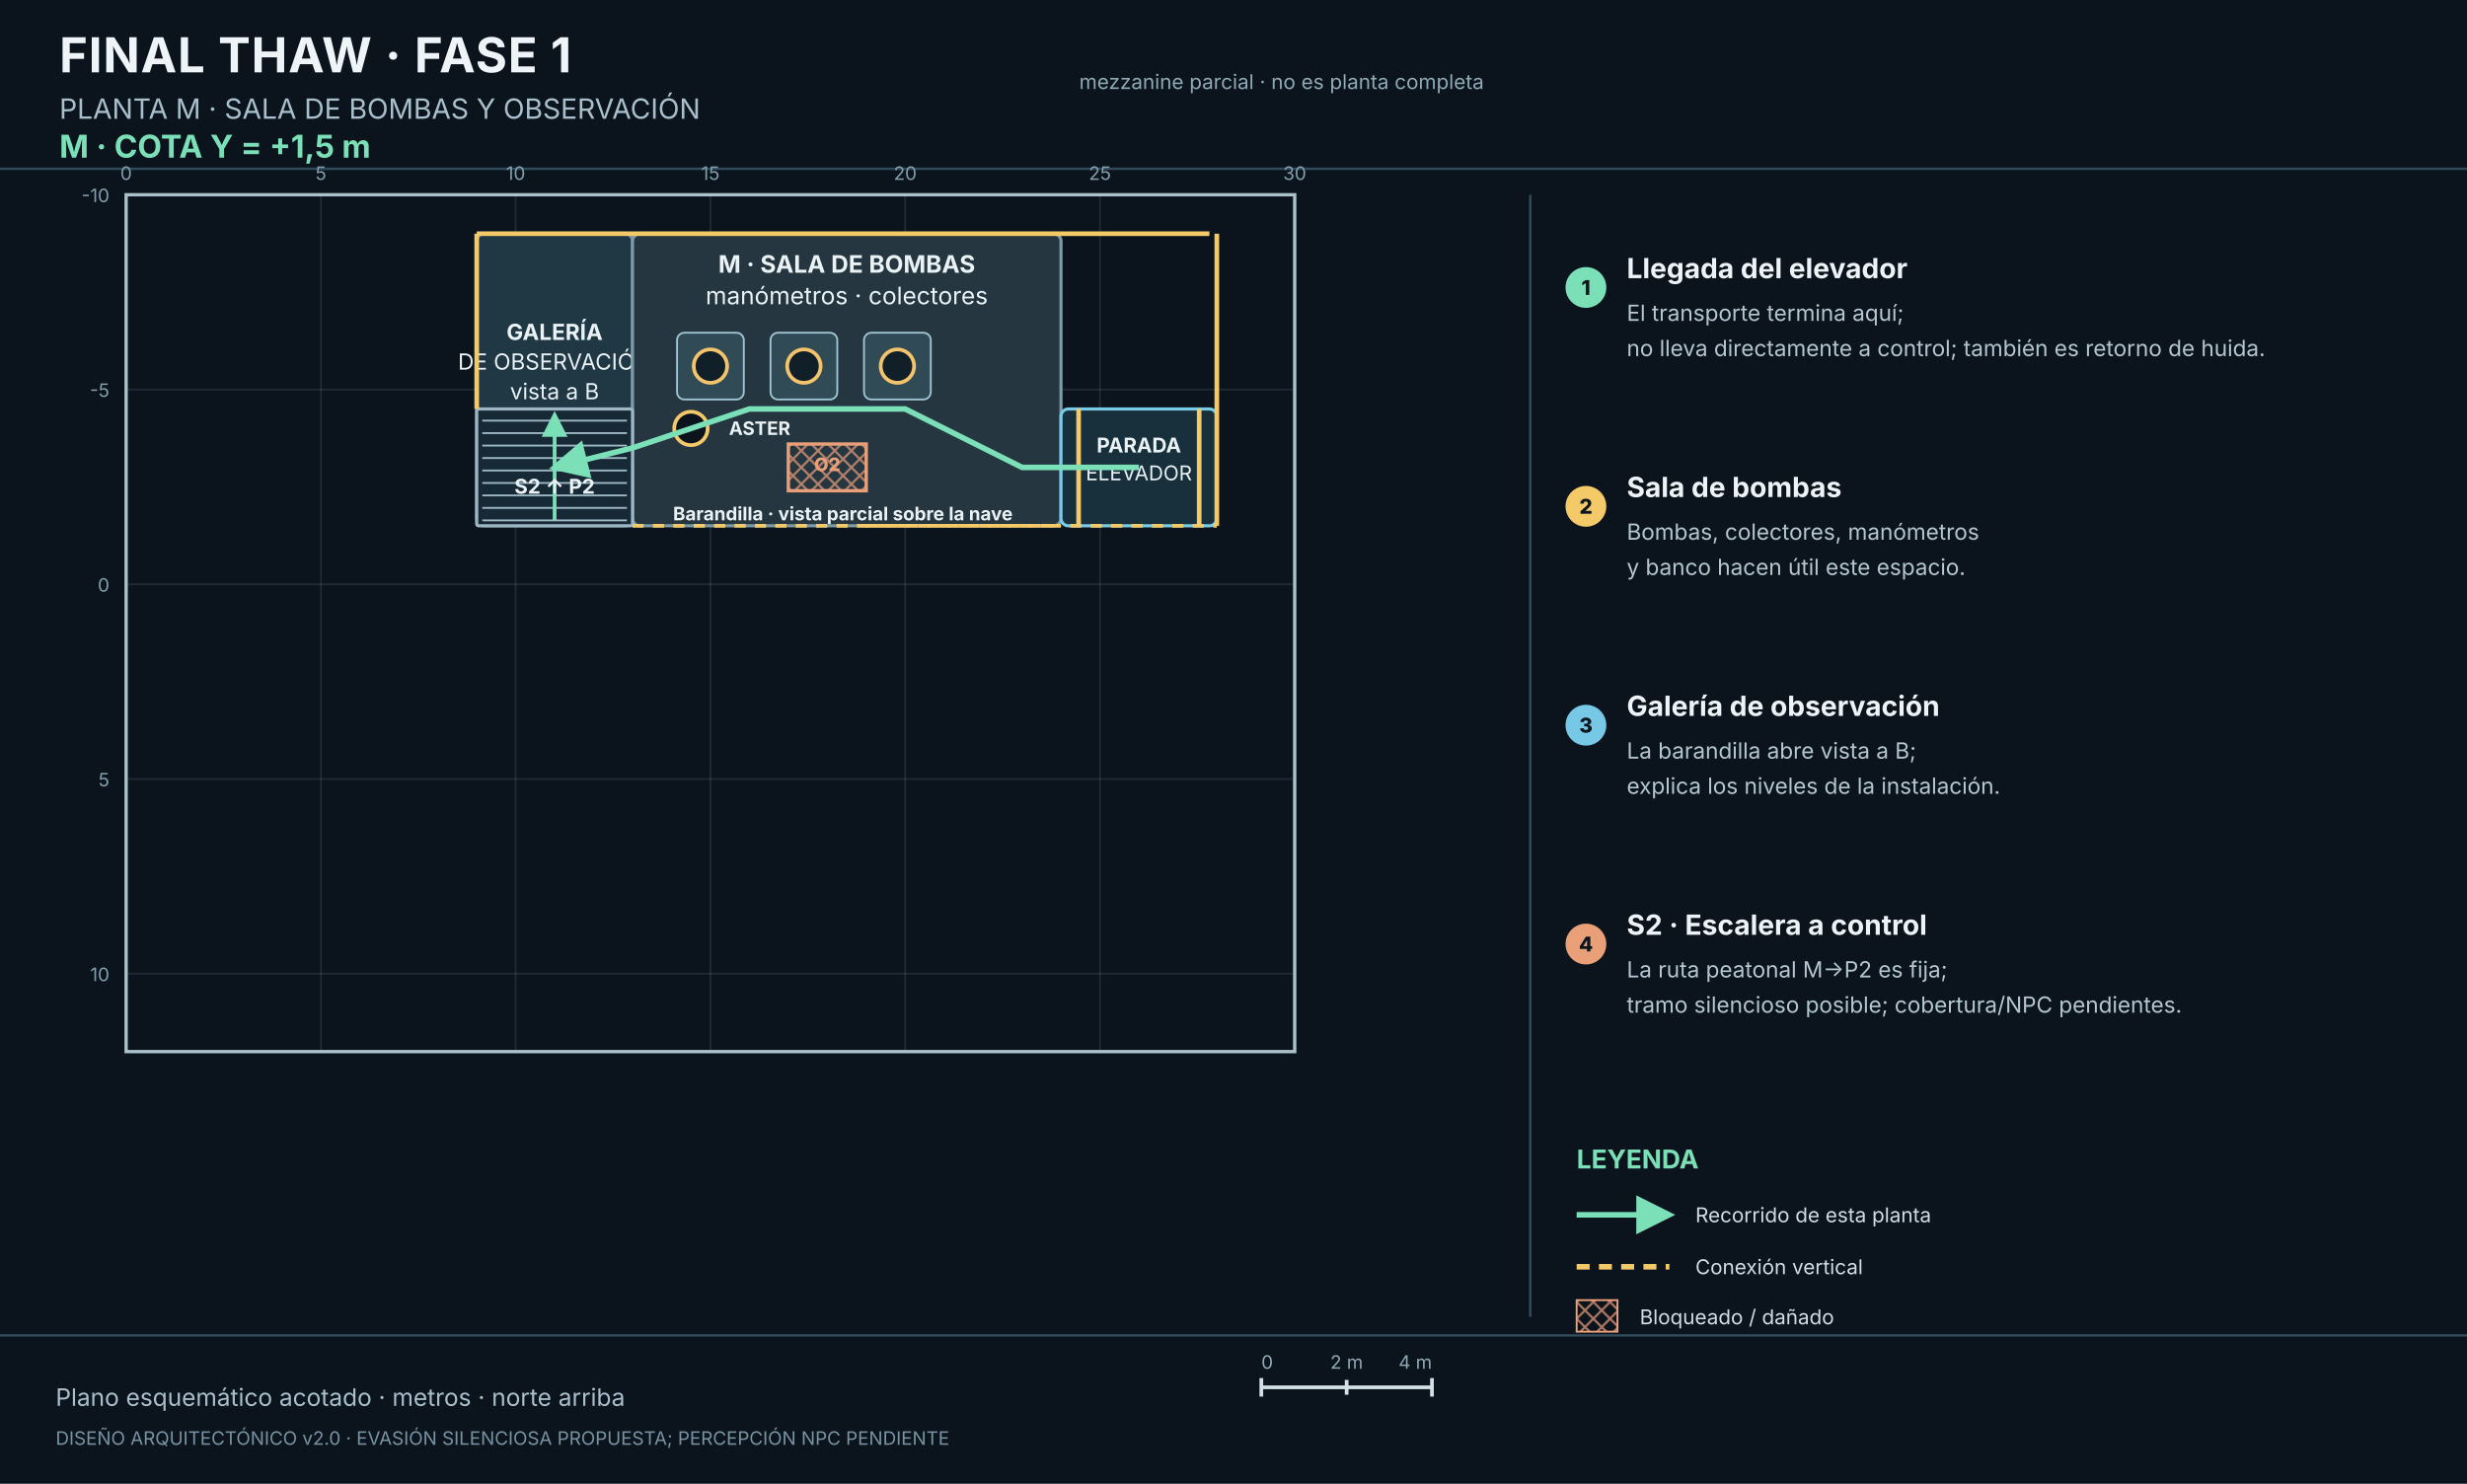
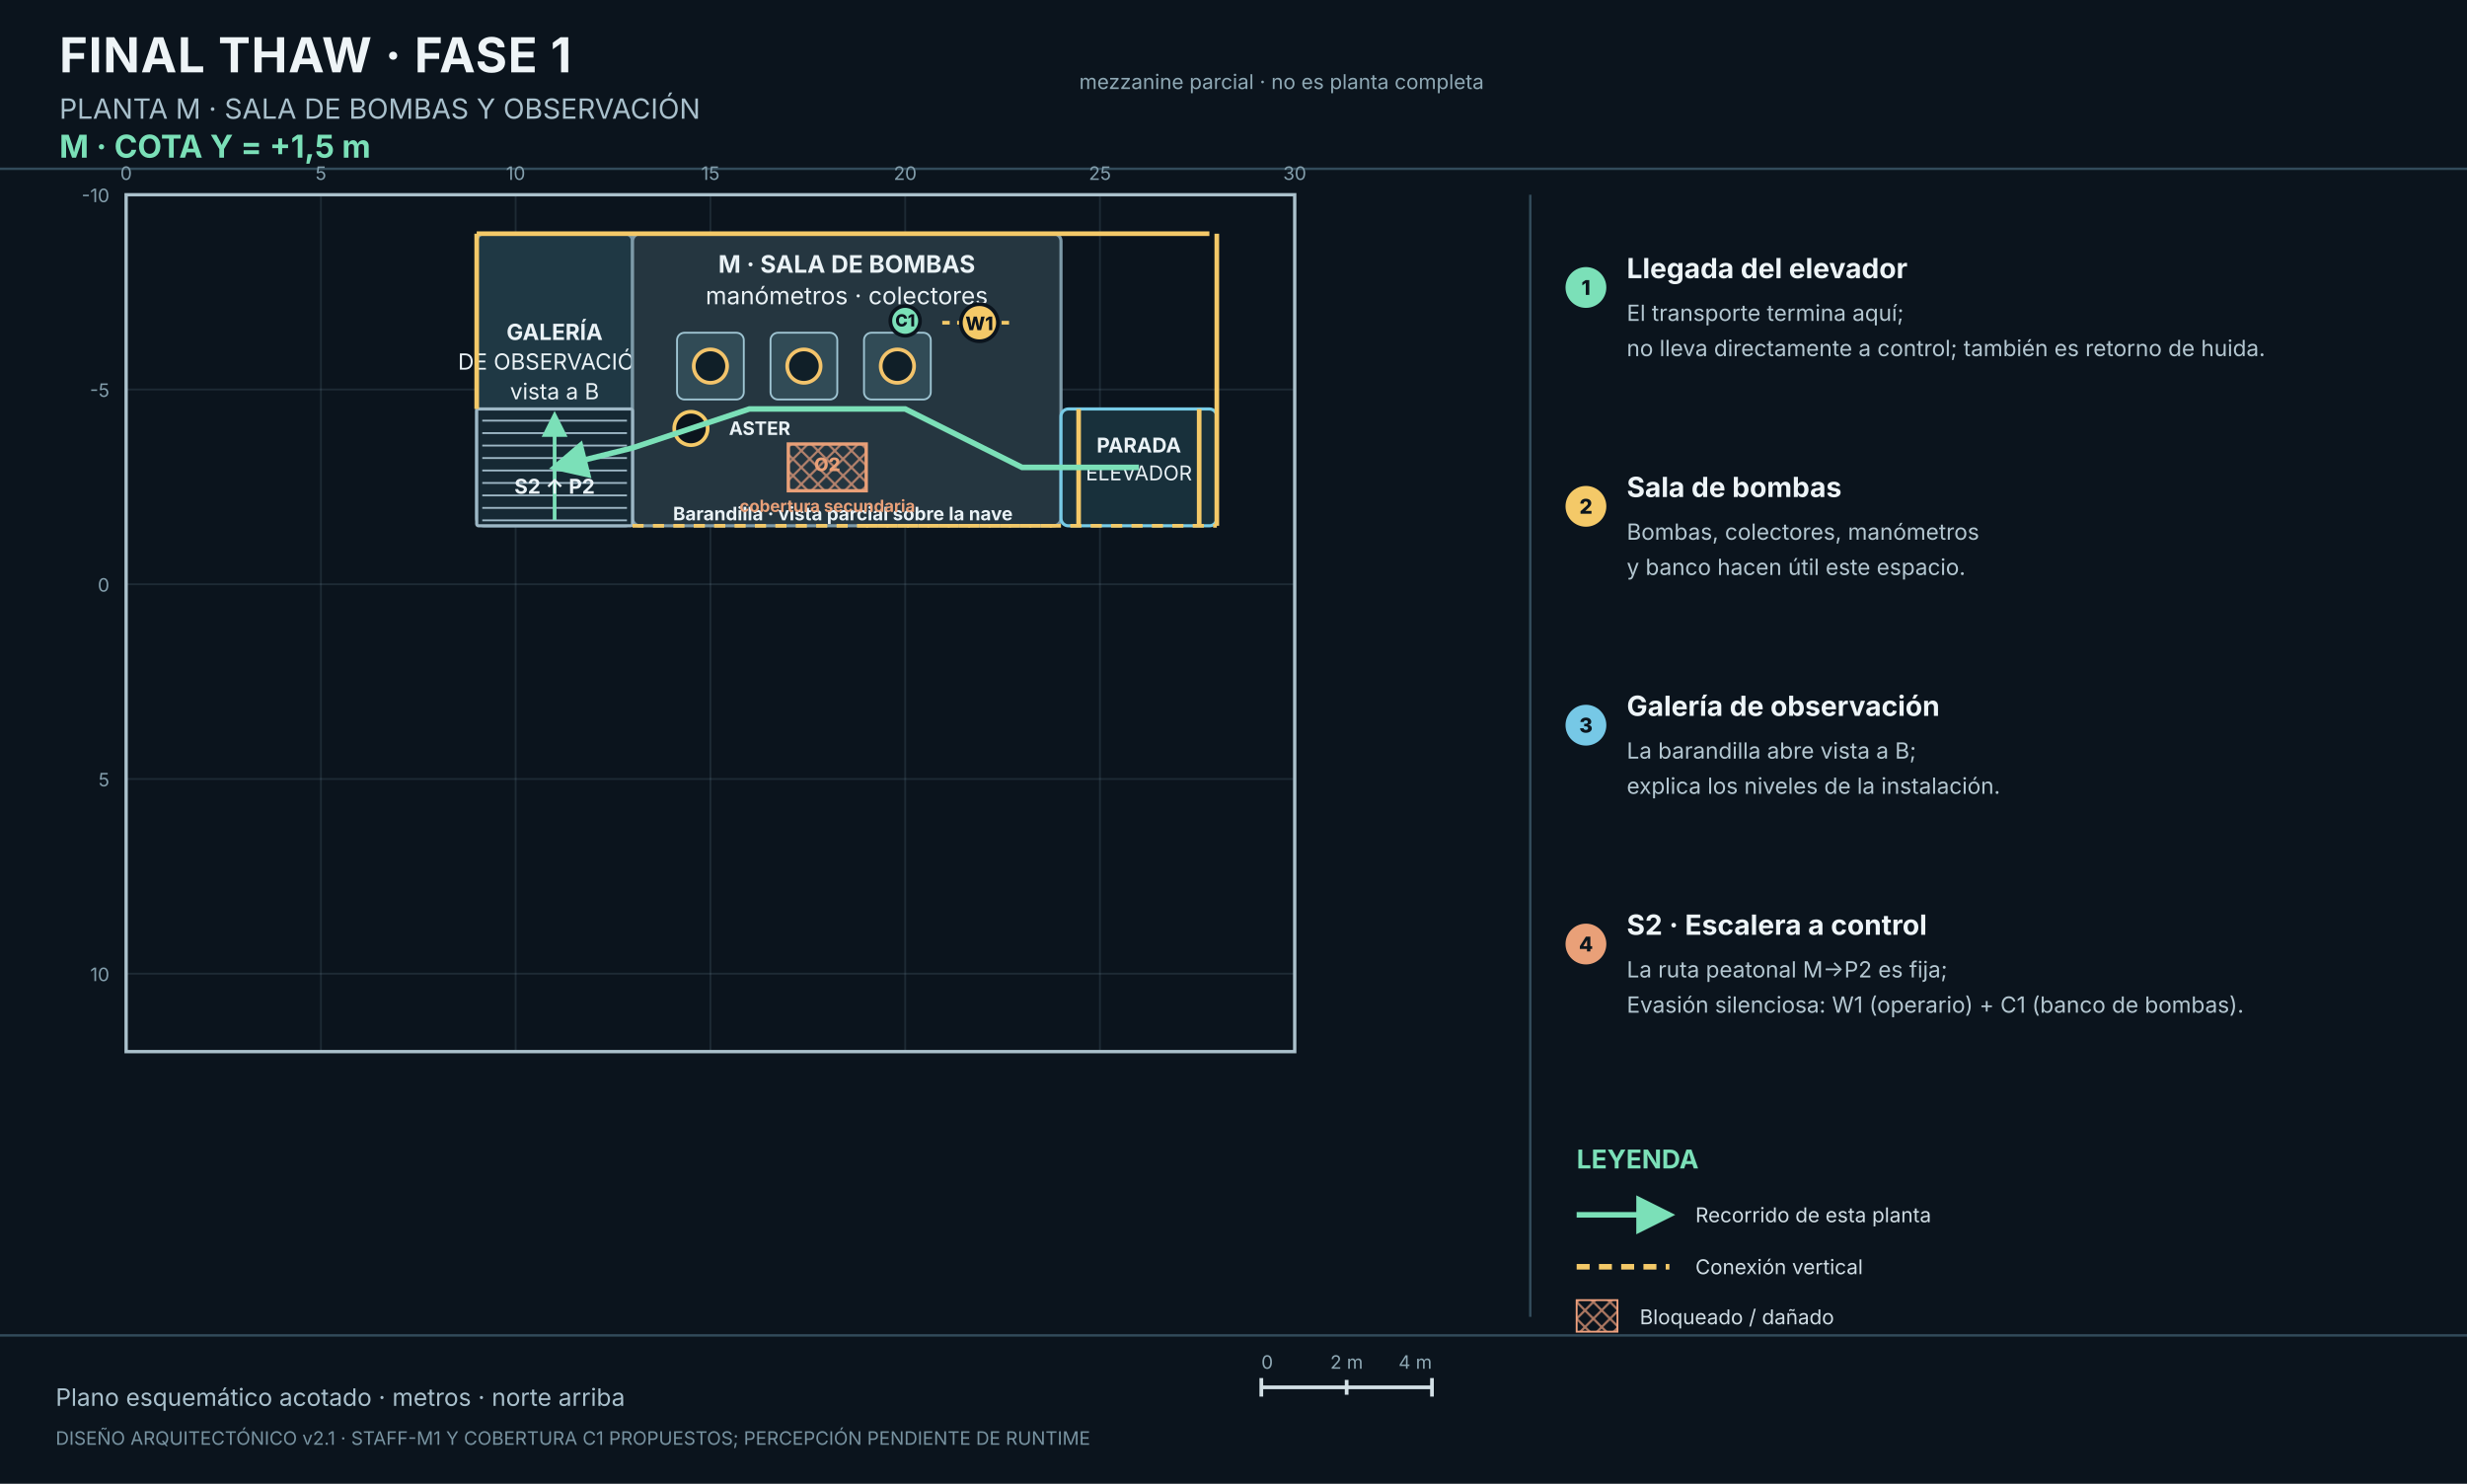
<svg xmlns="http://www.w3.org/2000/svg" viewBox="0 0 1330 800" role="img" aria-label="PLANTA M · SALA DE BOMBAS Y OBSERVACIÓN">
  <defs>
    <marker id="arrow" viewBox="0 0 10 10" refX="8.5" refY="5" markerWidth="7" markerHeight="7" orient="auto">
      <path d="M0,0 L10,5 L0,10 z" fill="#7be0b8" />
    </marker>
    <marker id="vertical" viewBox="0 0 10 10" refX="8.5" refY="5" markerWidth="7" markerHeight="7" orient="auto">
      <path d="M0,0 L10,5 L0,10 z" fill="#f4c968" />
    </marker>
    <pattern id="blocked" width="9" height="9" patternUnits="userSpaceOnUse">
      <path d="M0,0L9,9M9,0L0,9" stroke="#efa17e" stroke-width="1.2" opacity=".7" />
    </pattern>
    <pattern id="void" width="12" height="12" patternUnits="userSpaceOnUse">
      <path d="M0,0L12,12M12,0L0,12" stroke="#64808e" stroke-width="1" opacity=".45" />
    </pattern>
  </defs>
  <style>text{font-family:Inter,Arial,sans-serif}.title{font-size:26px;font-weight:750;fill:#eef4f7;letter-spacing:.5px}.sub{font-size:15px;fill:#a9c0cc}.level{font-size:17px;font-weight:750;fill:#7be0b8}.room{font-size:13px;fill:#eaf2f6}.small{font-size:11px;fill:#d0dde4}.muted{font-size:11px;fill:#8fa9b5}</style>
  <rect width="1330" height="800" fill="#0b141d" />
  <path d="M0 91H1330M825 105V710M0 720H1330" stroke="#324b5a" stroke-width="1.3" />
  <text x="32" y="39" class="title">FINAL THAW · FASE 1</text>
  <text x="32" y="64" class="sub">PLANTA M · SALA DE BOMBAS Y OBSERVACIÓN</text>
  <text x="32" y="85" class="level">M · COTA Y = +1,5 m</text>
  <text x="800" y="48" text-anchor="end" class="muted">mezzanine parcial · no es planta completa</text>
  <line x1="68" y1="105" x2="68" y2="567" stroke="#7895a6" opacity=".17" />
  <text x="68" y="97" font-size="10" text-anchor="middle" fill="#839eac">0</text>
  <line x1="173" y1="105" x2="173" y2="567" stroke="#7895a6" opacity=".17" />
  <text x="173" y="97" font-size="10" text-anchor="middle" fill="#839eac">5</text>
  <line x1="278" y1="105" x2="278" y2="567" stroke="#7895a6" opacity=".17" />
  <text x="278" y="97" font-size="10" text-anchor="middle" fill="#839eac">10</text>
  <line x1="383" y1="105" x2="383" y2="567" stroke="#7895a6" opacity=".17" />
  <text x="383" y="97" font-size="10" text-anchor="middle" fill="#839eac">15</text>
  <line x1="488" y1="105" x2="488" y2="567" stroke="#7895a6" opacity=".17" />
  <text x="488" y="97" font-size="10" text-anchor="middle" fill="#839eac">20</text>
  <line x1="593" y1="105" x2="593" y2="567" stroke="#7895a6" opacity=".17" />
  <text x="593" y="97" font-size="10" text-anchor="middle" fill="#839eac">25</text>
  <line x1="698" y1="105" x2="698" y2="567" stroke="#7895a6" opacity=".17" />
  <text x="698" y="97" font-size="10" text-anchor="middle" fill="#839eac">30</text>
  <line x1="68" y1="105" x2="698" y2="105" stroke="#7895a6" opacity=".17" />
  <text x="59" y="109" font-size="10" text-anchor="end" fill="#839eac">-10</text>
  <line x1="68" y1="210" x2="698" y2="210" stroke="#7895a6" opacity=".17" />
  <text x="59" y="214" font-size="10" text-anchor="end" fill="#839eac">-5</text>
  <line x1="68" y1="315" x2="698" y2="315" stroke="#7895a6" opacity=".17" />
  <text x="59" y="319" font-size="10" text-anchor="end" fill="#839eac">0</text>
  <line x1="68" y1="420" x2="698" y2="420" stroke="#7895a6" opacity=".17" />
  <text x="59" y="424" font-size="10" text-anchor="end" fill="#839eac">5</text>
  <line x1="68" y1="525" x2="698" y2="525" stroke="#7895a6" opacity=".17" />
  <text x="59" y="529" font-size="10" text-anchor="end" fill="#839eac">10</text>
  <rect x="68" y="105" width="630" height="462" fill="none" stroke="#abc1cc" stroke-width="1.8" />
  <rect x="257" y="126" width="84" height="157.5" rx="4" fill="#1f3844" stroke="#7295a6" stroke-width="1.7" />
  <text x="299" y="183.3" text-anchor="middle" font-size="12" font-family="Inter,Arial,sans-serif" font-weight="700" fill="#eaf2f6">GALERÍA</text>
  <text x="299" y="199.3" text-anchor="middle" font-size="12" font-family="Inter,Arial,sans-serif" font-weight="400" fill="#eaf2f6">DE OBSERVACIÓN</text>
  <text x="299" y="215.3" text-anchor="middle" font-size="12" font-family="Inter,Arial,sans-serif" font-weight="400" fill="#eaf2f6">vista a B</text>
  <rect x="341" y="126" width="231" height="157.5" rx="4" fill="#253640" stroke="#7d9aa8" stroke-width="1.7" />
  <text x="456.5" y="147.033" text-anchor="middle" font-size="13" font-family="Inter,Arial,sans-serif" font-weight="700" fill="#eaf2f6">M · SALA DE BOMBAS</text>
  <text x="456.5" y="164.033" text-anchor="middle" font-size="13" font-family="Inter,Arial,sans-serif" font-weight="400" fill="#eaf2f6">manómetros · colectores</text>
  <rect x="365" y="179.4" width="36" height="36" rx="4" fill="#314b56" stroke="#9fc5d3" />
  <circle cx="383" cy="197.4" r="9" fill="#101f28" stroke="#f3c46b" stroke-width="2" />
  <rect x="415.4" y="179.4" width="36" height="36" rx="4" fill="#314b56" stroke="#9fc5d3" />
  <circle cx="433.4" cy="197.4" r="9" fill="#101f28" stroke="#f3c46b" stroke-width="2" />
  <rect x="465.8" y="179.4" width="36" height="36" rx="4" fill="#314b56" stroke="#9fc5d3" />
  <circle cx="483.8" cy="197.4" r="9" fill="#101f28" stroke="#f3c46b" stroke-width="2" />
  <circle cx="372.5" cy="231" r="9" fill="#0b141d" stroke="#f4c968" stroke-width="2" />
  <text x="393" y="234.5" font-size="10" font-family="Inter,Arial,sans-serif" font-weight="700" fill="#eaf2f6">ASTER</text>
  <rect x="572" y="220.5" width="84" height="63" rx="4" fill="#18303b" stroke="#77cbe6" stroke-width="1.7" />
  <text x="614" y="243.967" text-anchor="middle" font-size="11" font-family="Inter,Arial,sans-serif" font-weight="700" fill="#eaf2f6">PARADA</text>
  <text x="614" y="258.967" text-anchor="middle" font-size="11" font-family="Inter,Arial,sans-serif" font-weight="400" fill="#eaf2f6">ELEVADOR</text>
  <rect x="257" y="220.5" width="84" height="63" rx="1" fill="#162934" stroke="#9db7c5" stroke-width="1.7" />
  <line x1="260" y1="226.8" x2="338" y2="226.8" stroke="#9db7c5" stroke-width="1" />
  <line x1="260" y1="233.52" x2="338" y2="233.52" stroke="#9db7c5" stroke-width="1" />
  <line x1="260" y1="240.24" x2="338" y2="240.24" stroke="#9db7c5" stroke-width="1" />
  <line x1="260" y1="246.96" x2="338" y2="246.96" stroke="#9db7c5" stroke-width="1" />
  <line x1="260" y1="253.68" x2="338" y2="253.68" stroke="#9db7c5" stroke-width="1" />
  <line x1="260" y1="260.4" x2="338" y2="260.4" stroke="#9db7c5" stroke-width="1" />
  <line x1="260" y1="267.12" x2="338" y2="267.12" stroke="#9db7c5" stroke-width="1" />
  <line x1="260" y1="273.84" x2="338" y2="273.84" stroke="#9db7c5" stroke-width="1" />
  <line x1="260" y1="280.56" x2="338" y2="280.56" stroke="#9db7c5" stroke-width="1" />
  <polyline points="299,280.35 299,223.65" fill="none" stroke="#7be0b8" stroke-width="2" marker-end="url(#arrow)" />
  <text x="299" y="266.167" text-anchor="middle" font-size="11" font-family="Inter,Arial,sans-serif" font-weight="700" fill="#eaf2f6">S2 ↑ P2</text>
  <line x1="257" y1="126" x2="652" y2="126" stroke="#f4c968" stroke-width="2.5" />
  <line x1="257" y1="126" x2="257" y2="220.5" stroke="#f4c968" stroke-width="2.5" />
  <line x1="656" y1="126" x2="656" y2="283.5" stroke="#f4c968" stroke-width="2.5" />
  <line x1="341" y1="283.5" x2="572" y2="283.5" stroke="#f4c968" stroke-width="2" stroke-dasharray="6 5" />
  <line x1="467" y1="283.5" x2="656" y2="283.5" stroke="#f4c968" stroke-width="2" stroke-dasharray="6 5" />
  <line x1="581.5" y1="220.5" x2="581.5" y2="283.5" stroke="#f4c968" stroke-width="2.5" />
  <line x1="646.5" y1="220.5" x2="646.5" y2="283.5" stroke="#f4c968" stroke-width="2.5" />
  <text x="454.4" y="280.533" text-anchor="middle" font-size="10" font-family="Inter,Arial,sans-serif" font-weight="700" fill="#eaf2f6">Barandilla · vista parcial sobre la nave</text>
  <rect x="425" y="239.4" width="42" height="25.2" fill="url(#blocked)" stroke="#e9a078" stroke-width="1.8" />
  <text x="446" y="254" text-anchor="middle" font-size="10" font-weight="800" fill="#e9a078">O2</text>
+   <text x="446" y="276" text-anchor="middle" font-size="9" font-weight="700" fill="#e9a078">cobertura secundaria</text>
+   <path d="M508 174 H548" fill="none" stroke="#f4c968" stroke-width="2" stroke-dasharray="4 4" />
+   <circle cx="528" cy="174" r="10" fill="#f4c968" stroke="#0b141d" stroke-width="2" />
+   <text x="528" y="178" text-anchor="middle" font-size="10" font-weight="800" fill="#0b141d">W1</text>
+   <circle cx="488" cy="173" r="8" fill="#7be0b8" stroke="#0b141d" stroke-width="2" />
+   <text x="488" y="176" text-anchor="middle" font-size="9" font-weight="800" fill="#0b141d">C1</text>
  <polyline points="614,252 551,252 488,220.5 404,220.5 341,241.5 299,252" fill="none" stroke="#7be0b8" stroke-width="3" marker-end="url(#arrow)" />
  <circle cx="855" cy="155" r="11" fill="#7be0b8" />
  <text x="855" y="159" font-size="11" text-anchor="middle" font-weight="800" fill="#0b151d">1</text>
  <text x="877" y="150" font-size="15" font-weight="700" fill="#edf4f7">Llegada del elevador</text>
  <text x="877" y="173" font-size="12" fill="#b4c7d1">El transporte termina aquí;</text>
  <text x="877" y="192" font-size="12" fill="#b4c7d1">no lleva directamente a control; también es retorno de huida.</text>
  <circle cx="855" cy="273" r="11" fill="#f4c968" />
  <text x="855" y="277" font-size="11" text-anchor="middle" font-weight="800" fill="#0b151d">2</text>
  <text x="877" y="268" font-size="15" font-weight="700" fill="#edf4f7">Sala de bombas</text>
  <text x="877" y="291" font-size="12" fill="#b4c7d1">Bombas, colectores, manómetros</text>
  <text x="877" y="310" font-size="12" fill="#b4c7d1">y banco hacen útil este espacio.</text>
  <circle cx="855" cy="391" r="11" fill="#76c8e6" />
  <text x="855" y="395" font-size="11" text-anchor="middle" font-weight="800" fill="#0b151d">3</text>
  <text x="877" y="386" font-size="15" font-weight="700" fill="#edf4f7">Galería de observación</text>
  <text x="877" y="409" font-size="12" fill="#b4c7d1">La barandilla abre vista a B;</text>
  <text x="877" y="428" font-size="12" fill="#b4c7d1">explica los niveles de la instalación.</text>
  <circle cx="855" cy="509" r="11" fill="#e9a078" />
  <text x="855" y="513" font-size="11" text-anchor="middle" font-weight="800" fill="#0b151d">4</text>
  <text x="877" y="504" font-size="15" font-weight="700" fill="#edf4f7">S2 · Escalera a control</text>
  <text x="877" y="527" font-size="12" fill="#b4c7d1">La ruta peatonal M→P2 es fija;</text>
-   <text x="877" y="546" font-size="12" fill="#b4c7d1">tramo silencioso posible; cobertura/NPC pendientes.</text>
+   <text x="877" y="546" font-size="12" fill="#b4c7d1">Evasión silenciosa: W1 (operario) + C1 (banco de bombas).</text>
  <g transform="translate(850 630)">
    <text x="0" y="0" font-size="14" font-weight="750" fill="#7be0b8">LEYENDA</text>
    <line x1="0" y1="25" x2="50" y2="25" stroke="#7be0b8" stroke-width="3" marker-end="url(#arrow)" />
    <text x="64" y="29" class="small">Recorrido de esta planta</text>
    <line x1="0" y1="53" x2="50" y2="53" stroke="#f4c968" stroke-width="3" stroke-dasharray="7 5" />
    <text x="64" y="57" class="small">Conexión vertical</text>
    <rect x="0" y="71" width="22" height="17" fill="url(#blocked)" stroke="#efa17e" />
    <text x="34" y="84" class="small">Bloqueado / dañado</text>
  </g>
  <text x="30" y="758" font-size="13" fill="#a9c0cc">Plano esquemático acotado · metros · norte arriba</text>
-   <text x="30" y="779" font-size="10" fill="#7893a1">DISEÑO ARQUITECTÓNICO v2.0 · EVASIÓN SILENCIOSA PROPUESTA; PERCEPCIÓN NPC PENDIENTE</text>
+   <text x="30" y="779" font-size="10" fill="#7893a1">DISEÑO ARQUITECTÓNICO v2.1 · STAFF-M1 Y COBERTURA C1 PROPUESTOS; PERCEPCIÓN PENDIENTE DE RUNTIME</text>
  <path d="M680 748H772M680 743V753M726 744V752M772 743V753" stroke="#d3e0e6" stroke-width="2" />
  <text x="680" y="738" font-size="10" fill="#8fa9b5">0</text>
  <text x="726" y="738" font-size="10" text-anchor="middle" fill="#8fa9b5">2 m</text>
  <text x="772" y="738" font-size="10" text-anchor="end" fill="#8fa9b5">4 m</text>
</svg>
